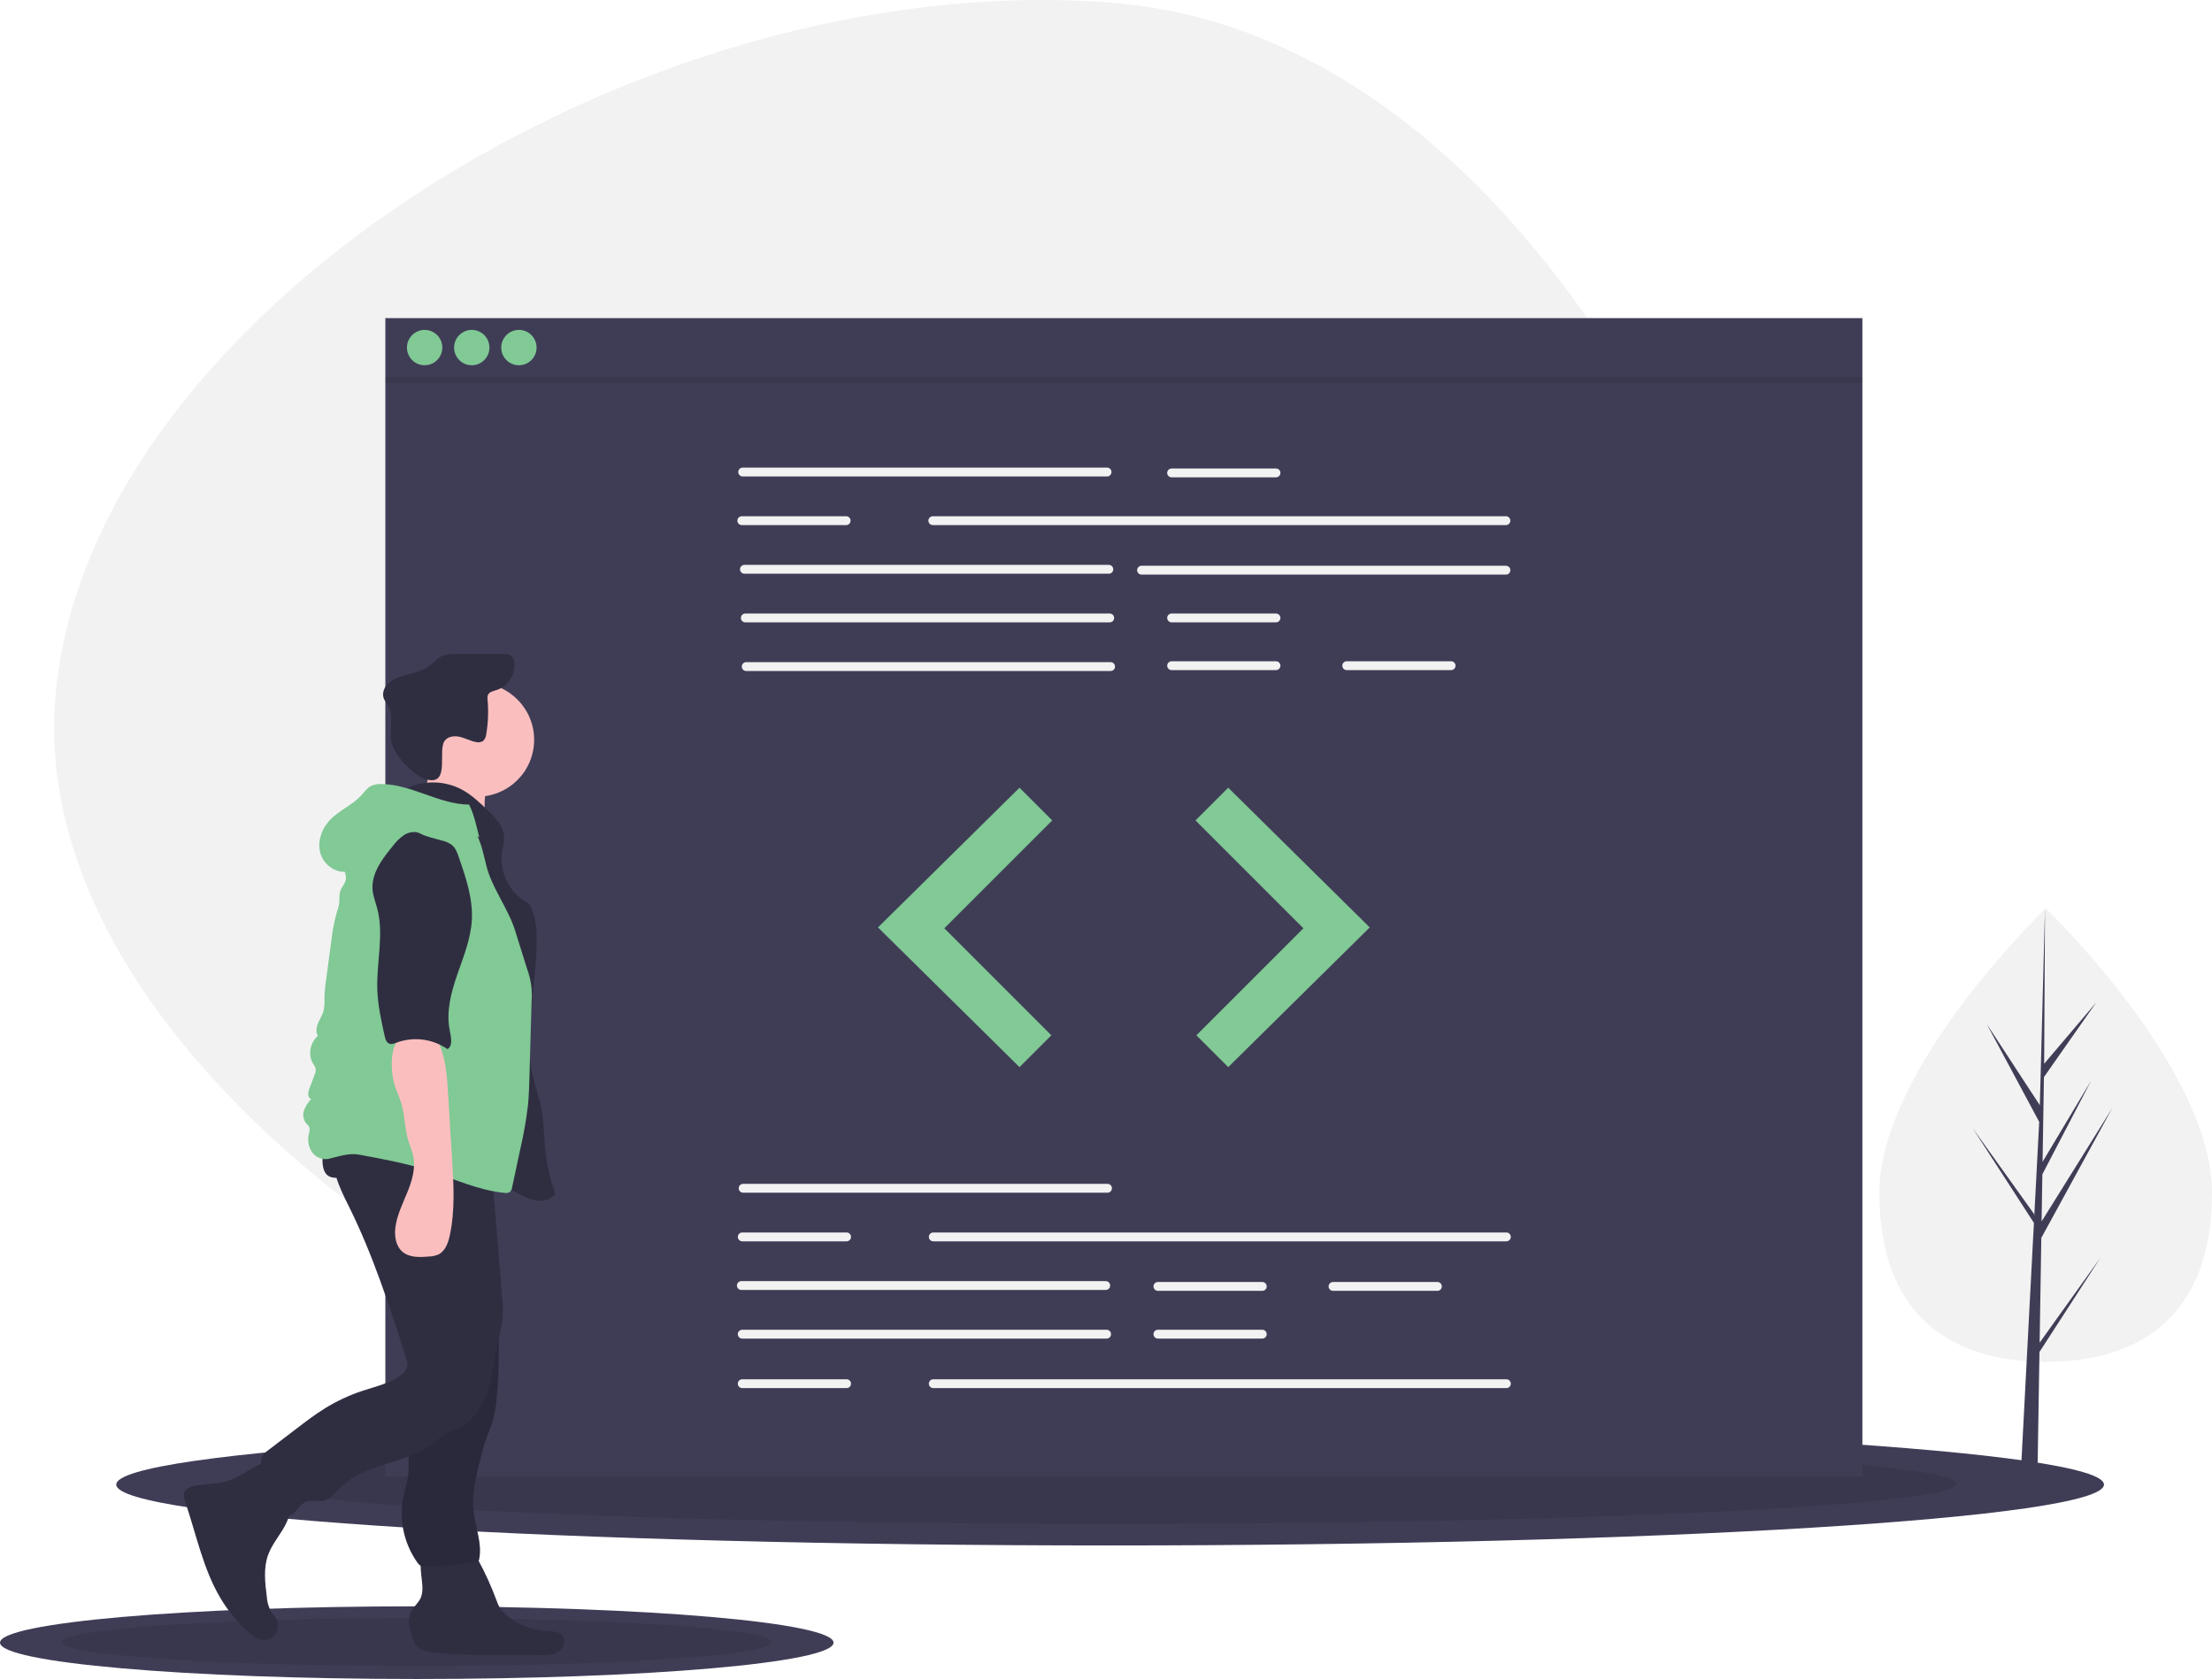
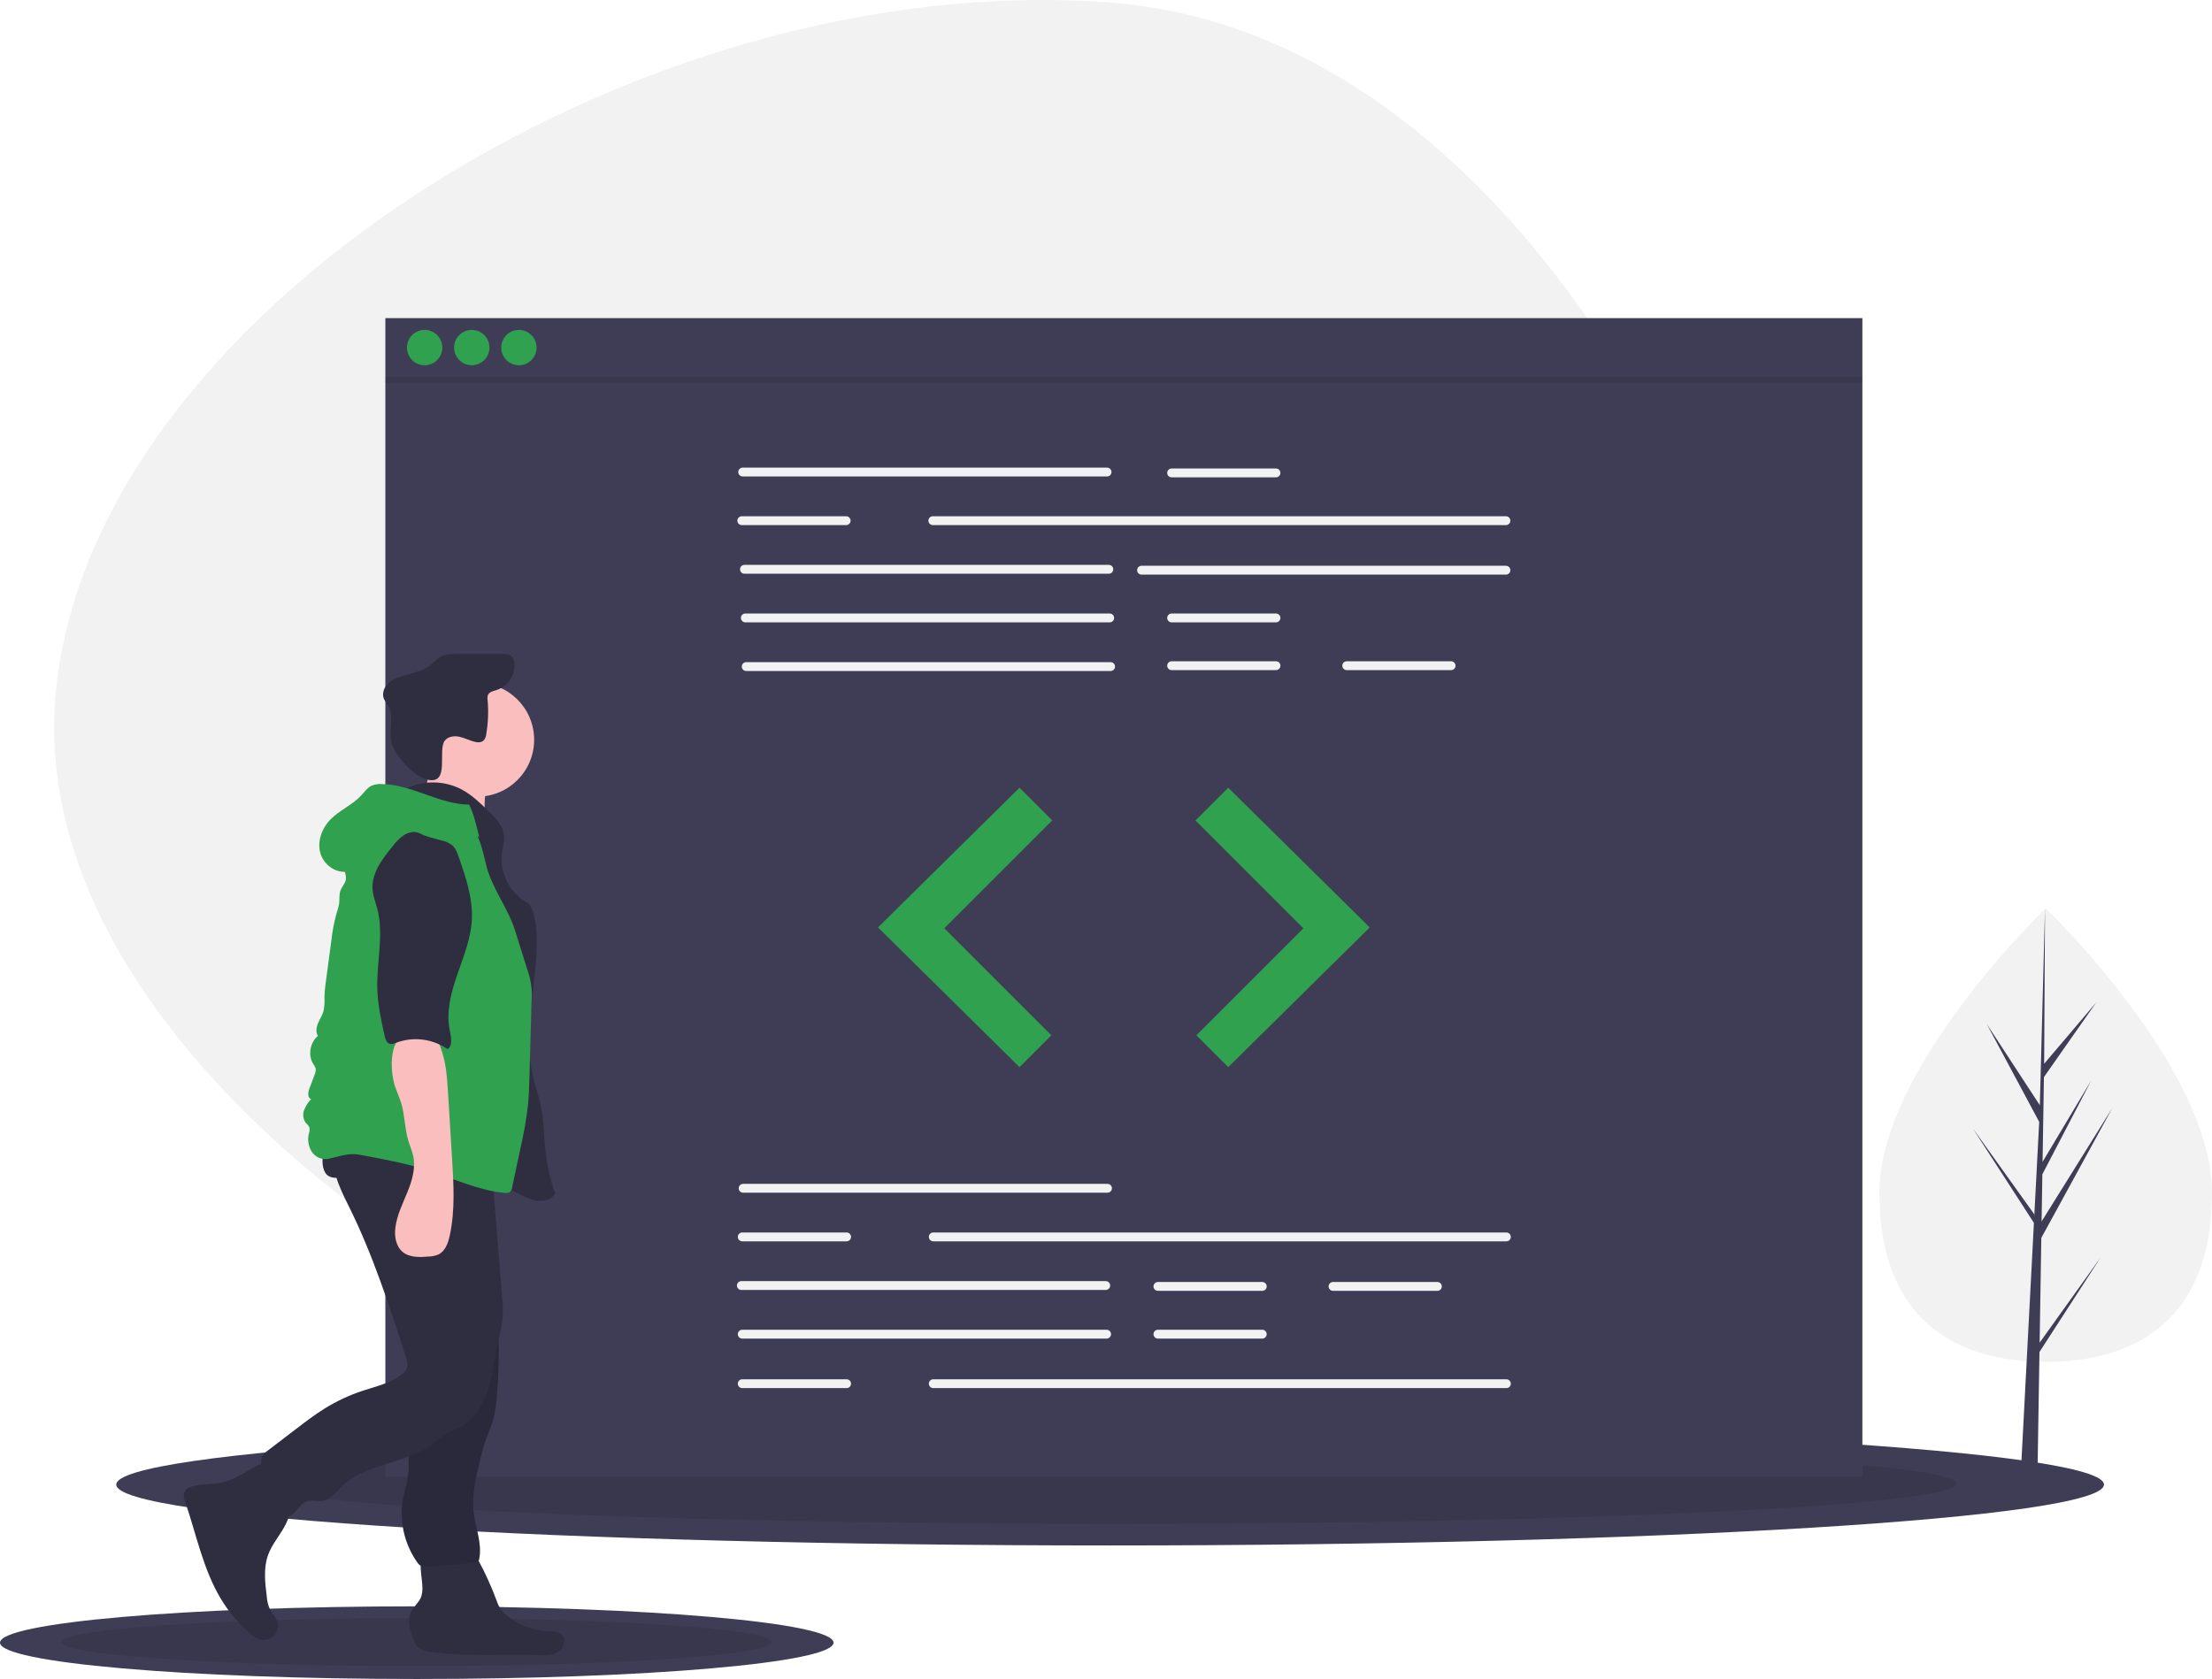
<svg xmlns="http://www.w3.org/2000/svg" id="a594ac37-6d44-4297-8862-1cbd9c01c0b7" data-name="Layer 1" width="1126.194" height="855" viewBox="0 0 1126.194 855">
  <path d="M581.768,778.438C339.369,759.991,50.297,572.172,65.014,378.781S359.7,5.358,602.099,23.805,984.031,403.667,969.314,597.058,824.166,796.885,581.768,778.438Z" transform="translate(-36.90323 -22.5)" fill="#f2f2f2" />
  <ellipse cx="565.194" cy="756" rx="506" ry="31" fill="#3f3d56" />
  <ellipse cx="565.194" cy="755.5" rx="431" ry="20.5" opacity="0.1" />
  <ellipse cx="212.194" cy="836.5" rx="212.194" ry="18.5" fill="#3f3d56" />
  <ellipse cx="212.194" cy="836.202" rx="180.742" ry="12.234" opacity="0.1" />
  <rect x="196.194" y="162" width="752" height="590" fill="#3f3d56" />
  <path d="M600.541,265.129H415.024a2.251,2.251,0,1,1,0-4.503H600.541a2.251,2.251,0,0,1,0,4.503Z" transform="translate(-36.90323 -22.5)" fill="#f2f2f2" />
  <path d="M803.62,289.895H511.835a2.251,2.251,0,0,1,0-4.503H803.62a2.251,2.251,0,1,1,0,4.503Z" transform="translate(-36.90323 -22.5)" fill="#f2f2f2" />
  <path d="M601.442,314.661H415.924a2.251,2.251,0,1,1,0-4.503H601.442a2.251,2.251,0,1,1,0,4.503Z" transform="translate(-36.90323 -22.5)" fill="#f2f2f2" />
  <path d="M803.62,315.111H618.102a2.251,2.251,0,0,1,0-4.503H803.62a2.251,2.251,0,1,1,0,4.503Z" transform="translate(-36.90323 -22.5)" fill="#f2f2f2" />
  <path d="M601.892,339.426H416.374a2.251,2.251,0,0,1,0-4.503H601.892a2.251,2.251,0,1,1,0,4.503Z" transform="translate(-36.90323 -22.5)" fill="#f2f2f2" />
  <path d="M602.342,364.192H416.825a2.251,2.251,0,0,1,0-4.503H602.342a2.251,2.251,0,1,1,0,4.503Z" transform="translate(-36.90323 -22.5)" fill="#f2f2f2" />
  <path d="M686.546,265.579H633.412a2.251,2.251,0,0,1,0-4.503h53.134a2.251,2.251,0,1,1,0,4.503Z" transform="translate(-36.90323 -22.5)" fill="#f2f2f2" />
  <path d="M686.546,339.426H633.412a2.251,2.251,0,0,1,0-4.503h53.134a2.251,2.251,0,1,1,0,4.503Z" transform="translate(-36.90323 -22.5)" fill="#f2f2f2" />
  <path d="M686.546,363.742H633.412a2.251,2.251,0,1,1,0-4.503h53.134a2.251,2.251,0,1,1,0,4.503Z" transform="translate(-36.90323 -22.5)" fill="#f2f2f2" />
  <path d="M775.702,363.742H722.569a2.251,2.251,0,0,1,0-4.503h53.134a2.251,2.251,0,1,1,0,4.503Z" transform="translate(-36.90323 -22.5)" fill="#f2f2f2" />
  <path d="M467.707,289.895H414.573a2.251,2.251,0,0,1,0-4.503h53.134a2.251,2.251,0,0,1,0,4.503Z" transform="translate(-36.90323 -22.5)" fill="#f2f2f2" />
  <path d="M600.766,629.861H415.249a2.251,2.251,0,0,1,0-4.503H600.766a2.251,2.251,0,0,1,0,4.503Z" transform="translate(-36.90323 -22.5)" fill="#f2f2f2" />
  <path d="M599.866,679.392H414.348a2.251,2.251,0,1,1,0-4.503H599.866a2.251,2.251,0,0,1,0,4.503Z" transform="translate(-36.90323 -22.5)" fill="#f2f2f2" />
  <path d="M600.316,704.158H414.798a2.251,2.251,0,1,1,0-4.503H600.316a2.251,2.251,0,1,1,0,4.503Z" transform="translate(-36.90323 -22.5)" fill="#f2f2f2" />
  <path d="M679.566,679.842H626.433a2.251,2.251,0,0,1,0-4.503h53.134a2.251,2.251,0,0,1,0,4.503Z" transform="translate(-36.90323 -22.5)" fill="#f2f2f2" />
  <path d="M679.566,704.158H626.433a2.251,2.251,0,0,1,0-4.503h53.134a2.251,2.251,0,1,1,0,4.503Z" transform="translate(-36.90323 -22.5)" fill="#f2f2f2" />
  <path d="M768.723,679.842H715.589a2.251,2.251,0,1,1,0-4.503h53.134a2.251,2.251,0,0,1,0,4.503Z" transform="translate(-36.90323 -22.5)" fill="#f2f2f2" />
  <path d="M803.845,654.626H512.06a2.251,2.251,0,0,1,0-4.503H803.845a2.251,2.251,0,0,1,0,4.503Z" transform="translate(-36.90323 -22.5)" fill="#f2f2f2" />
  <path d="M467.932,654.626H414.798a2.251,2.251,0,0,1,0-4.503H467.932a2.251,2.251,0,0,1,0,4.503Z" transform="translate(-36.90323 -22.5)" fill="#f2f2f2" />
  <path d="M803.845,729.374H512.06a2.251,2.251,0,1,1,0-4.503H803.845a2.251,2.251,0,0,1,0,4.503Z" transform="translate(-36.90323 -22.5)" fill="#f2f2f2" />
  <path d="M467.932,729.374H414.798a2.251,2.251,0,1,1,0-4.503H467.932a2.251,2.251,0,1,1,0,4.503Z" transform="translate(-36.90323 -22.5)" fill="#f2f2f2" />
-   <polygon points="519.06 401.13 447.014 472.275 519.06 543.42 535.27 527.21 480.786 472.725 535.72 417.79 519.06 401.13" fill="#81c995" />
-   <polygon points="625.327 401.13 697.373 472.275 625.327 543.42 609.117 527.21 663.602 472.725 608.667 417.79 625.327 401.13" fill="#81c995" />
-   <circle cx="216.194" cy="177" r="9" fill="#81c995" />
-   <circle cx="240.194" cy="177" r="9" fill="#81c995" />
-   <circle cx="264.194" cy="177" r="9" fill="#81c995" />
+   <polygon points="519.06 401.13 447.014 472.275 519.06 543.42 535.27 527.21 480.786 472.725 535.72 417.79 519.06 401.13" fill="#30a14e" />
+   <polygon points="625.327 401.13 697.373 472.275 625.327 543.42 609.117 527.21 663.602 472.725 608.667 417.79 625.327 401.13" fill="#30a14e" />
+   <circle cx="216.194" cy="177" r="9" fill="#30a14e" />
+   <circle cx="240.194" cy="177" r="9" fill="#30a14e" />
+   <circle cx="264.194" cy="177" r="9" fill="#30a14e" />
  <rect x="196.194" y="192" width="752" height="3" opacity="0.1" />
  <path d="M1163.097,629.954c0,63.771-37.911,86.038-84.676,86.038s-84.676-22.266-84.676-86.038,84.676-144.898,84.676-144.898S1163.097,566.182,1163.097,629.954Z" transform="translate(-36.90323 -22.5)" fill="#f2f2f2" />
  <polygon points="1038.433 683.736 1039.3 630.365 1075.391 564.338 1039.436 621.993 1039.826 597.995 1064.699 550.226 1039.929 591.645 1039.929 591.645 1040.63 548.484 1067.265 510.453 1040.74 541.697 1041.178 462.556 1038.425 567.325 1038.651 563.003 1011.571 521.552 1038.217 571.3 1035.694 619.503 1035.619 618.223 1004.4 574.602 1035.524 622.743 1035.209 628.771 1035.152 628.862 1035.178 629.357 1028.776 751.653 1037.329 751.653 1038.355 688.485 1069.404 640.461 1038.433 683.736" fill="#3f3d56" />
  <path d="M159.525,773.591a43.126,43.126,0,0,1-8.178,3.503c-5.079,1.387-10.507.878-15.637,2.063-2.1.485-4.386,1.499-5.054,3.549-.49,1.503.043,3.127.553,4.623,5.669,16.62,9.085,34.266,18.125,49.321a74.641,74.641,0,0,0,13.993,16.988c2.055,1.852,4.384,3.664,7.135,3.955a7.248,7.248,0,0,0,7.371-10.182c-.811-1.801-2.317-3.196-3.289-4.916a18.757,18.757,0,0,1-1.819-6.991c-.893-7.108-1.754-14.538.709-21.265,1.652-4.512,4.682-8.359,7.206-12.447s4.622-8.772,4.06-13.544c-.383-3.257-1.972-6.237-3.65-9.054-1.681-2.823-5.005-10.408-8.383-11.35C169.16,766.864,162.583,772.024,159.525,773.591Z" transform="translate(-36.90323 -22.5)" fill="#2f2e41" />
  <path d="M251.96,831a14.019,14.019,0,0,1-.663,4.745c-1.058,2.793-3.681,4.706-5.036,7.367-1.885,3.701-1.031,8.174.218,12.135.783,2.483,1.81,5.067,3.912,6.603a12.893,12.893,0,0,0,5.954,1.907c18.036,2.496,36.358,1.064,54.559,1.587,3.317.095,6.829.211,9.725-1.41s4.686-5.697,2.717-8.368c-1.769-2.399-5.265-2.376-8.242-2.518a33.912,33.912,0,0,1-20.913-8.615,15.112,15.112,0,0,1-2.933-3.377,20.753,20.753,0,0,1-1.534-3.518,156.799,156.799,0,0,0-9.084-20.119c-.979-1.815-2.087-3.705-3.906-4.676a10.323,10.323,0,0,0-4.239-.926c-4.536-.294-16.283-1.838-19.791,1.69C249.461,816.768,252.032,826.86,251.96,831Z" transform="translate(-36.90323 -22.5)" fill="#2f2e41" />
  <circle cx="242.971" cy="376.72" r="28.975" fill="#fbbebe" />
  <path d="M253.709,423.146c-1.723,4.614-4.647,8.947-8.9,11.43l40.075,8.175a42.453,42.453,0,0,1-.562-17.869,10.3,10.3,0,0,0,.24-4.409c-.754-2.907-4.026-4.307-6.955-4.974-7.314-1.667-13.782-2.561-20.579-5.792C254.95,413.263,255.241,419.045,253.709,423.146Z" transform="translate(-36.90323 -22.5)" fill="#fbbebe" />
  <path d="M244.474,423.727a31.338,31.338,0,0,1,27.313.714c5.138,2.707,9.392,6.794,13.572,10.826,3.853,3.717,7.962,7.972,8.236,13.319.132,2.59-.676,5.123-1.084,7.684a25.766,25.766,0,0,0,13.78,26.469c3.184,5.303,3.841,11.729,3.889,17.914.185,23.436-7.209,47.161-1.93,69.995,1.239,5.361,3.162,10.554,4.232,15.951,1.387,6.991,1.318,14.18,2.044,21.27a95.266,95.266,0,0,0,5.113,22.495c-1.744,2.774-5.374,3.837-8.642,3.613s-6.325-1.643-9.242-3.136c-14.123-7.227-27.059-16.757-41.687-22.9-9.678-4.064-19.987-6.595-29.376-11.288s-18.12-12.142-20.99-22.238c-1.241-4.365-1.318-8.965-1.385-13.503-.285-19.114-.55-38.436,3.61-57.094,3.669-16.454,10.741-32.194,12.284-48.981.502-5.464.513-11.314,3.566-15.873C232.091,432.52,241.409,430.851,244.474,423.727Z" transform="translate(-36.90323 -22.5)" fill="#2f2e41" />
  <path d="M263.395,399.629c1.707-2.227,5-2.531,7.728-1.872s5.243,2.064,7.997,2.599a4.675,4.675,0,0,0,3.743-.526,5.444,5.444,0,0,0,1.615-3.57,68.163,68.163,0,0,0,.671-17.38,5.147,5.147,0,0,1,.159-2.437c.682-1.643,2.763-2.035,4.462-2.562a13.316,13.316,0,0,0,9.013-13.633,5.421,5.421,0,0,0-1.657-3.741c-1.175-.958-2.82-1.016-4.336-1.029q-11.683-.094-23.367.006c-2.883.025-5.91.096-8.409,1.533-1.848,1.063-3.222,2.773-4.88,4.112-4.326,3.491-10.178,4.201-15.441,5.991a15.308,15.308,0,0,0-6.768,4.036c-1.75,2-2.592,4.973-1.493,7.393a26.252,26.252,0,0,0,1.887,2.904c3.105,4.964,1.038,11.403,1.501,17.24.579,7.288,11.365,19.112,18.679,20.836C266.308,422.311,259.486,404.414,263.395,399.629Z" transform="translate(-36.90323 -22.5)" fill="#2f2e41" />
  <path d="M247.037,719.183c.745,5.322,1.701,10.662,1.445,16.029-.357,7.494-3.059,14.714-3.559,22.199-.373,5.591.49,11.242-.287,16.791-.497,3.553-1.656,6.978-2.373,10.494a43.395,43.395,0,0,0,6.973,33.265,5.448,5.448,0,0,0,2.023,1.961,5.714,5.714,0,0,0,2.508.332,179.947,179.947,0,0,0,25.17-2.287,2.414,2.414,0,0,0,1.616-.713,2.266,2.266,0,0,0,.351-.954c1.544-7.936-1.977-15.893-2.872-23.928-.956-8.58,1.103-17.177,3.146-25.565a113.548,113.548,0,0,1,3.467-12.228c.988-2.697,2.181-5.321,3.037-8.063a61.46,61.46,0,0,0,2.202-13.203q.892-10.575.945-21.199a88.958,88.958,0,0,0-1.665-20.01c-1.878-8.338-5.724-16.081-9.536-23.73a15.029,15.029,0,0,0-5.618,2.67,125.38,125.38,0,0,1-15.35,8.481c-3.567,1.657-10.522,2.833-12.786,6.286-2.232,3.405-.792,10.351-.621,14.106Q245.694,709.584,247.037,719.183Z" transform="translate(-36.90323 -22.5)" fill="#2f2e41" />
  <path d="M247.037,719.183c.745,5.322,1.701,10.662,1.445,16.029-.357,7.494-3.059,14.714-3.559,22.199-.373,5.591.49,11.242-.287,16.791-.497,3.553-1.656,6.978-2.373,10.494a43.395,43.395,0,0,0,6.973,33.265,5.448,5.448,0,0,0,2.023,1.961,5.714,5.714,0,0,0,2.508.332,179.947,179.947,0,0,0,25.17-2.287,2.414,2.414,0,0,0,1.616-.713,2.266,2.266,0,0,0,.351-.954c1.544-7.936-1.977-15.893-2.872-23.928-.956-8.58,1.103-17.177,3.146-25.565a113.548,113.548,0,0,1,3.467-12.228c.988-2.697,2.181-5.321,3.037-8.063a61.46,61.46,0,0,0,2.202-13.203q.892-10.575.945-21.199a88.958,88.958,0,0,0-1.665-20.01c-1.878-8.338-5.724-16.081-9.536-23.73a15.029,15.029,0,0,0-5.618,2.67,125.38,125.38,0,0,1-15.35,8.481c-3.567,1.657-10.522,2.833-12.786,6.286-2.232,3.405-.792,10.351-.621,14.106Q245.694,709.584,247.037,719.183Z" transform="translate(-36.90323 -22.5)" opacity="0.1" />
  <path d="M207.864,605.518c-3.848,10.359,1.808,21.554,6.722,31.452,12.106,24.386,20.513,50.407,28.874,76.317.626,1.941,1.252,4.058.554,5.974a7.825,7.825,0,0,1-2.822,3.347c-5.765,4.379-13.107,5.939-19.975,8.23a90.184,90.184,0,0,0-18.943,8.88c-4.977,3.084-9.639,6.644-14.292,10.197l-14.812,11.312a9.903,9.903,0,0,0-2.476,2.397c-1.429,2.241-.843,5.167-.132,7.728a131.432,131.432,0,0,0,7.252,19.792,6.911,6.911,0,0,0,2.63,3.447c2.312,1.242,5.14-.405,6.905-2.347s3.292-4.359,5.781-5.193c2.486-.833,5.222.176,7.818-.189,4.199-.589,6.986-4.457,10.013-7.426,12.365-12.131,33.01-11.251,46.612-21.977a59.228,59.228,0,0,1,6.231-4.868c2.3-1.359,4.907-2.105,7.293-3.307,7.257-3.654,11.819-11.209,14.262-18.957s3.141-15.928,4.897-23.861c.908-4.101,2.103-8.158,2.507-12.338a66.094,66.094,0,0,0-.253-11.666L287.604,621.748c-.4-4.943-.8-9.892-1.576-14.791-14.577.521-29.143,1.108-43.728,1.28C230.695,608.374,218.876,609.186,207.864,605.518Z" transform="translate(-36.90323 -22.5)" fill="#2f2e41" />
  <path d="M202.506,619.721c1.977,3.18,6.79,3.114,10.104,1.371s5.889-4.673,9.211-6.401c4.464-2.323,9.746-2.235,14.776-2.093,7.964.225,16.025.464,23.687,2.647,7.925,2.257,15.64,6.603,23.834,5.736,1.426-.151,2.985-.56,3.761-1.766a5.544,5.544,0,0,0,.62-2.836l.268-7.159a6.464,6.464,0,0,0-.57-3.625,6.082,6.082,0,0,0-2.716-2.079c-11.663-5.646-24.965-6.697-37.915-7.141q-9.875-.338-19.757-.278c-5.591.034-12.303-.775-17.739.719C202.774,598.82,198.805,613.769,202.506,619.721Z" transform="translate(-36.90323 -22.5)" fill="#2f2e41" />
-   <path d="M275.742,432.226c-15.282-.135-29.131-10.223-44.412-10.468a11.514,11.514,0,0,0-5.393.93c-2.129,1.073-3.529,3.147-5.147,4.898-4.518,4.893-11.061,7.505-15.703,12.281-4.352,4.478-6.773,11.15-5.055,17.153s8.204,10.608,14.279,9.165A36.801,36.801,0,0,1,228.65,446.706a72.887,72.887,0,0,1,11.205-5.882c6.868-3.112,14.548-6.283,21.718-3.95a30.638,30.638,0,0,1,7.409,4.04l11.954,8.03C279.543,443.45,278.29,437.288,275.742,432.226Z" transform="translate(-36.90323 -22.5)" fill="#81c995" />
-   <path d="M212.552,460.874c-2.029,2.532.894,6.2.447,9.413-.297,2.135-2.054,3.765-2.786,5.793-.758,2.1-.356,4.427-.643,6.641a28.489,28.489,0,0,1-1.275,4.73,84.975,84.975,0,0,0-2.686,14.026l-2.675,19.976a75.681,75.681,0,0,0-.846,9.078,27.107,27.107,0,0,1-.452,6.787c-.592,2.183-1.904,4.093-2.786,6.175s-1.291,4.602-.099,6.524c-3.991,3.325-5.178,9.854-2.387,14.235a7.899,7.899,0,0,1,1.23,2.265,5.82,5.82,0,0,1-.542,3.34l-2.705,7.207c-.692,1.845-.911,4.653,1.014,5.074a17.006,17.006,0,0,0-3.651,5.767,6.866,6.866,0,0,0,.972,6.506,8.289,8.289,0,0,1,1.694,2.056,5.473,5.473,0,0,1-.196,3.243,11.906,11.906,0,0,0,1.473,9.333,8.371,8.371,0,0,0,8.418,3.609c5.41-1.22,10.272-3.147,15.728-2.146,11.746,2.155,23.53,4.32,34.906,7.952,12.984,4.145,25.556,10.224,39.126,11.5a3.798,3.798,0,0,0,2.617-.407,3.931,3.931,0,0,0,1.21-2.488q2.097-9.832,4.194-19.665a202.363,202.363,0,0,0,3.855-22.028c.477-4.781.614-9.589.749-14.392l1.081-38.231a38.197,38.197,0,0,0-2.2-16.62l-6.217-19.848c-3.548-11.327-11.688-21.371-14.586-32.882-1.834-7.285-3.189-15.103-8.108-20.781-7.012-8.095-19.145-9.354-29.764-7.962-4.797.629-9.636,1.714-13.785,4.202-4.798,2.877-8.333,7.409-11.753,11.836C218.305,454.343,215.436,457.276,212.552,460.874Z" transform="translate(-36.90323 -22.5)" fill="#81c995" />
+   <path d="M275.742,432.226c-15.282-.135-29.131-10.223-44.412-10.468a11.514,11.514,0,0,0-5.393.93c-2.129,1.073-3.529,3.147-5.147,4.898-4.518,4.893-11.061,7.505-15.703,12.281-4.352,4.478-6.773,11.15-5.055,17.153s8.204,10.608,14.279,9.165A36.801,36.801,0,0,1,228.65,446.706a72.887,72.887,0,0,1,11.205-5.882c6.868-3.112,14.548-6.283,21.718-3.95a30.638,30.638,0,0,1,7.409,4.04l11.954,8.03C279.543,443.45,278.29,437.288,275.742,432.226Z" transform="translate(-36.90323 -22.5)" fill="#30a14e" />
+   <path d="M212.552,460.874c-2.029,2.532.894,6.2.447,9.413-.297,2.135-2.054,3.765-2.786,5.793-.758,2.1-.356,4.427-.643,6.641a28.489,28.489,0,0,1-1.275,4.73,84.975,84.975,0,0,0-2.686,14.026l-2.675,19.976a75.681,75.681,0,0,0-.846,9.078,27.107,27.107,0,0,1-.452,6.787c-.592,2.183-1.904,4.093-2.786,6.175s-1.291,4.602-.099,6.524c-3.991,3.325-5.178,9.854-2.387,14.235a7.899,7.899,0,0,1,1.23,2.265,5.82,5.82,0,0,1-.542,3.34l-2.705,7.207c-.692,1.845-.911,4.653,1.014,5.074a17.006,17.006,0,0,0-3.651,5.767,6.866,6.866,0,0,0,.972,6.506,8.289,8.289,0,0,1,1.694,2.056,5.473,5.473,0,0,1-.196,3.243,11.906,11.906,0,0,0,1.473,9.333,8.371,8.371,0,0,0,8.418,3.609c5.41-1.22,10.272-3.147,15.728-2.146,11.746,2.155,23.53,4.32,34.906,7.952,12.984,4.145,25.556,10.224,39.126,11.5a3.798,3.798,0,0,0,2.617-.407,3.931,3.931,0,0,0,1.21-2.488q2.097-9.832,4.194-19.665a202.363,202.363,0,0,0,3.855-22.028c.477-4.781.614-9.589.749-14.392l1.081-38.231a38.197,38.197,0,0,0-2.2-16.62l-6.217-19.848c-3.548-11.327-11.688-21.371-14.586-32.882-1.834-7.285-3.189-15.103-8.108-20.781-7.012-8.095-19.145-9.354-29.764-7.962-4.797.629-9.636,1.714-13.785,4.202-4.798,2.877-8.333,7.409-11.753,11.836C218.305,454.343,215.436,457.276,212.552,460.874Z" transform="translate(-36.90323 -22.5)" fill="#30a14e" />
  <path d="M237.347,573.323c.875,3.773,2.712,7.251,3.837,10.957,1.884,6.209,1.724,12.896,3.605,19.106.789,2.606,1.933,5.109,2.5,7.773,1.321,6.211-.608,12.636-3.003,18.516s-5.313,11.678-6.091,17.98c-.548,4.438.239,9.45,3.66,12.331,3.552,2.99,8.713,2.788,13.339,2.39a14.016,14.016,0,0,0,4.841-1.008c3.538-1.674,5.028-5.86,5.855-9.685,2.771-12.819,1.98-26.106,1.174-39.197l-2.106-34.234c-.405-6.591-.84-13.318-2.871-19.646-.739-2.302-2.026-6.954-4.129-8.424-2.083-1.456-8.03-1.521-10.609-1.642C235.251,547.97,235.387,564.856,237.347,573.323Z" transform="translate(-36.90323 -22.5)" fill="#fbbebe" />
  <path d="M250.751,446.923c-2.471-1.294-5.584-.736-7.972.704a24.568,24.568,0,0,0-5.972,5.798c-5.339,6.517-10.991,13.995-10.199,22.382.297,3.145,1.501,6.121,2.317,9.172,3.579,13.38-.379,27.53.075,41.373.262,7.999,2.003,15.866,3.736,23.679.354,1.595.92,3.44,2.463,3.977,1.159.403,2.41-.115,3.557-.551A28.371,28.371,0,0,1,264.721,556.731c2.865-1.529,1.791-6.363,1.149-9.546-1.908-9.458.682-19.214,3.828-28.335s6.911-18.23,7.432-27.865c.591-10.916-3.029-21.571-6.6-31.903-.779-2.255-1.631-4.62-3.439-6.178a13.665,13.665,0,0,0-5.203-2.377C258.096,449.406,254.255,448.758,250.751,446.923Z" transform="translate(-36.90323 -22.5)" fill="#2f2e41" />
</svg>
